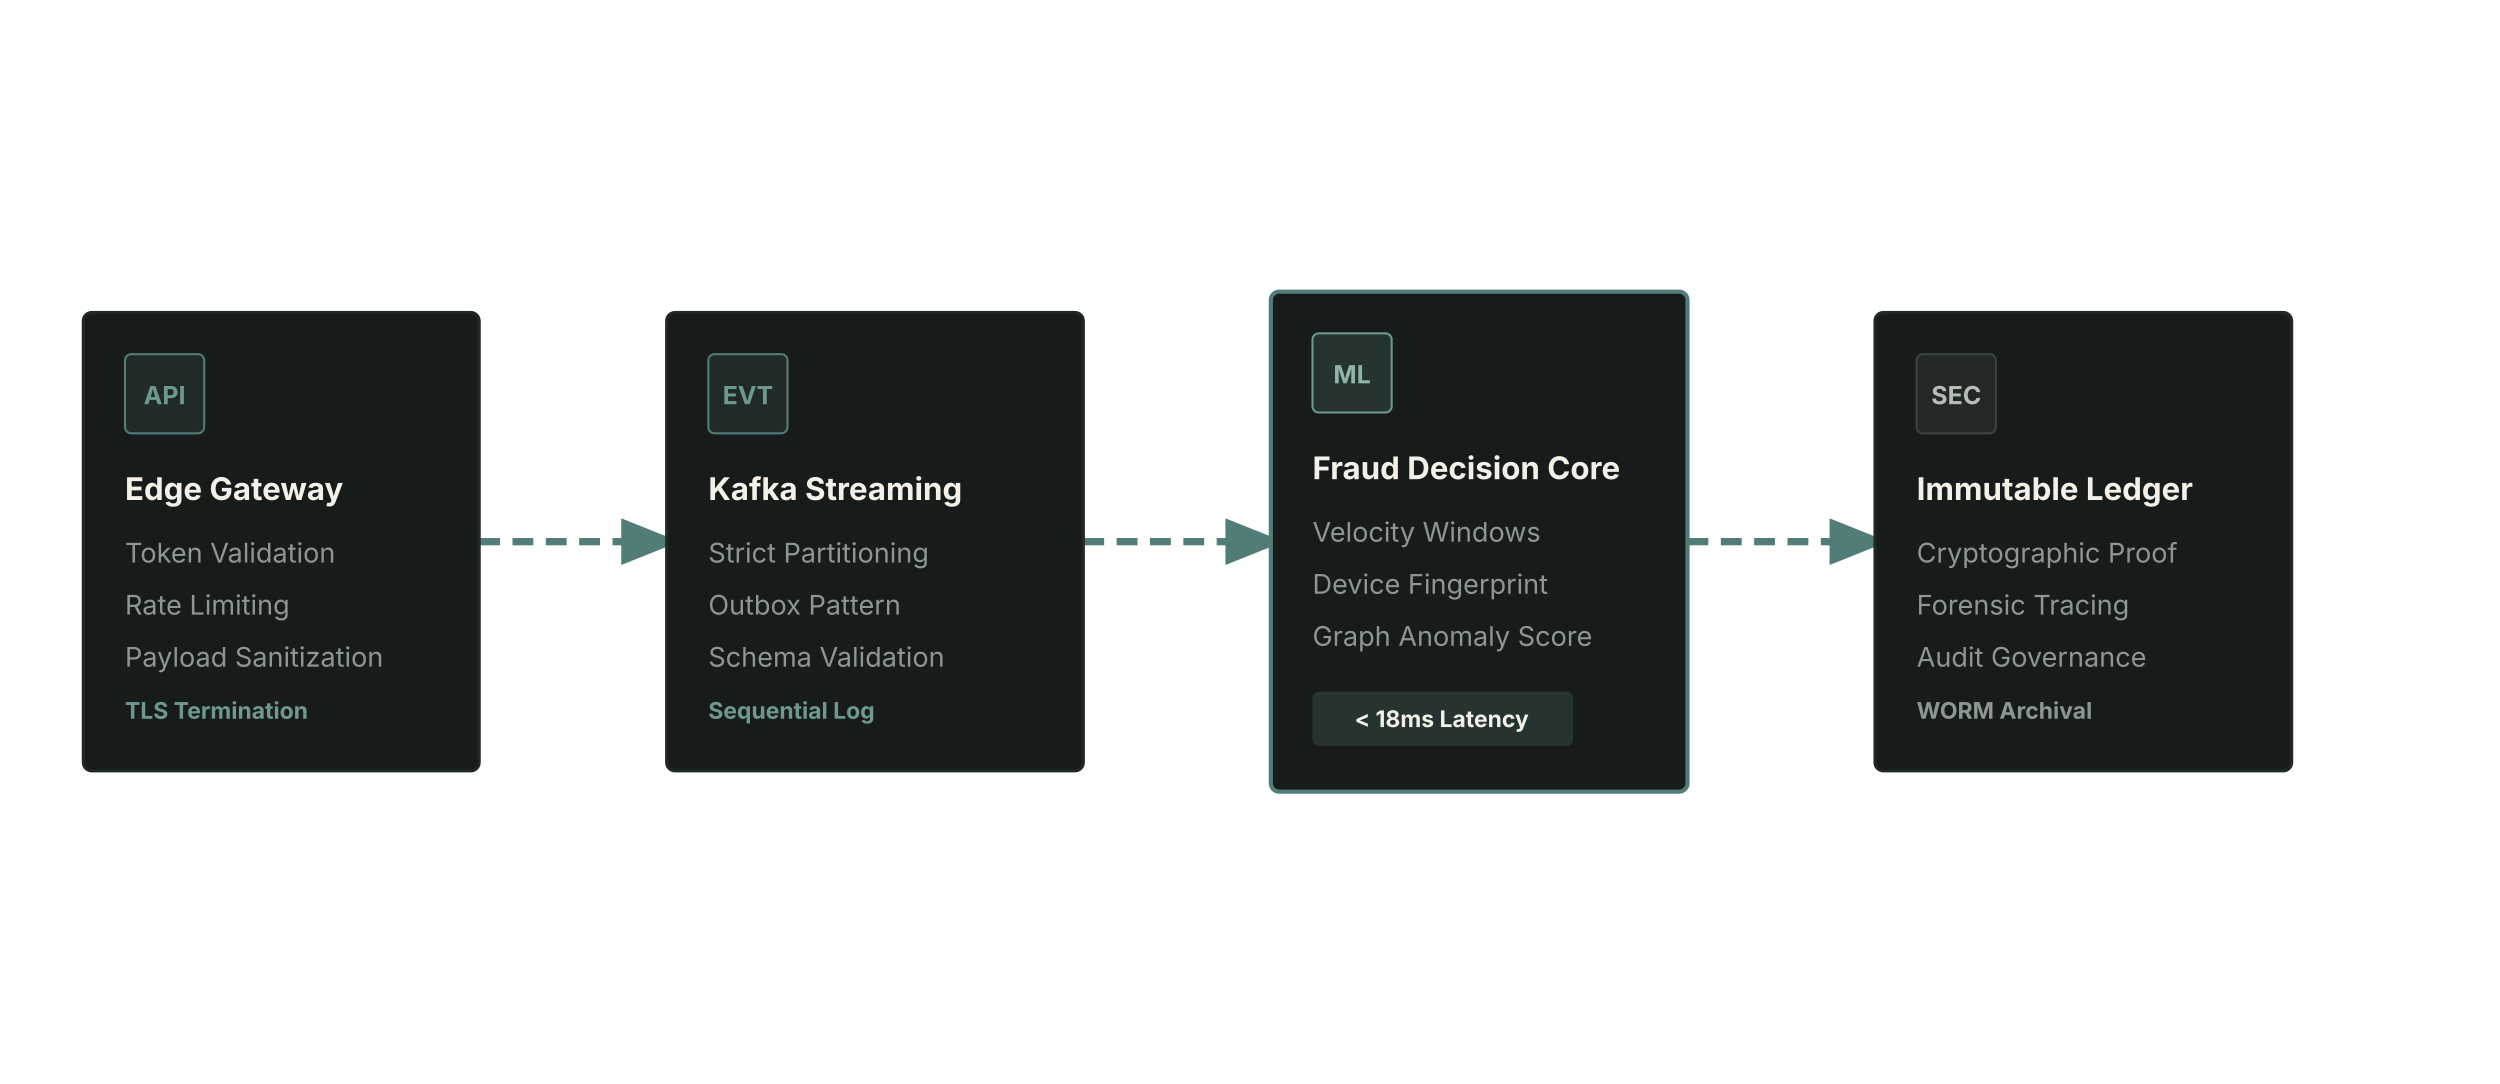
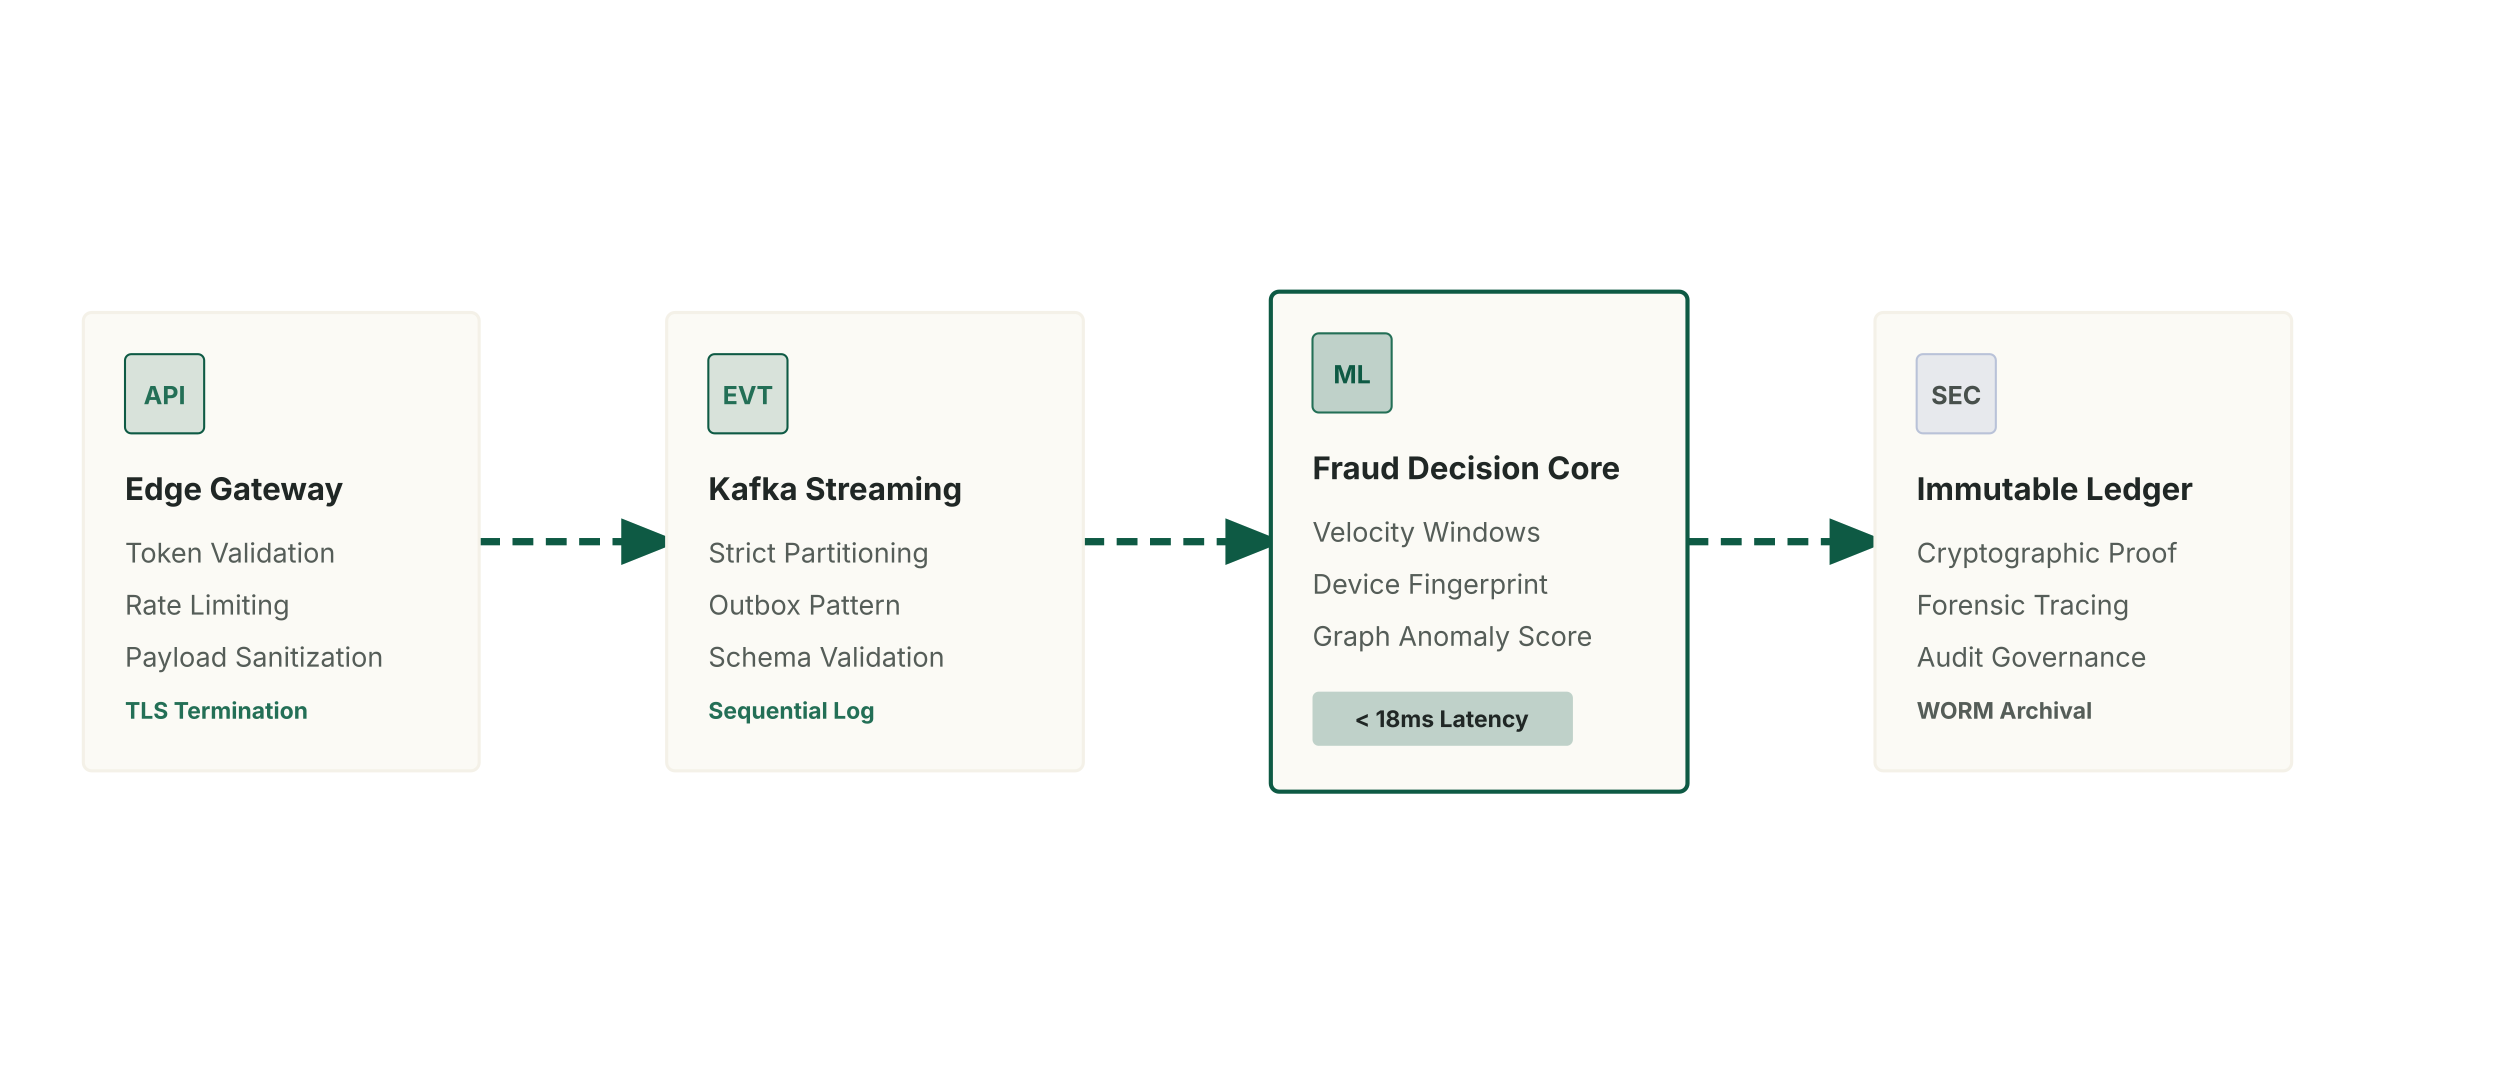
<svg xmlns="http://www.w3.org/2000/svg" dir="ltr" viewBox="0 0 1200 520" width="100%" height="100%">
  <defs>
    <linearGradient id="cardGrad1" x1="0%" y1="0%" x2="100%" y2="100%">
-       <stop offset="0%" stop-color="#171C1A" />
-       <stop offset="100%" stop-color="#171C1A" />
+       <stop offset="0%" stop-color="#FBFAF5" />
+       <stop offset="100%" stop-color="#FBFAF5" />
    </linearGradient>
    <marker id="arrowJade1" viewBox="0 0 10 10" refX="6" refY="5" markerWidth="8" markerHeight="8" orient="auto-start-reverse">
-       <path d="M 0 1 L 10 5 L 0 9 z" fill="#527C78" />
+       <path d="M 0 1 L 10 5 L 0 9 z" fill="#0E5A44" />
    </marker>
    <style>
      @keyframes flowDash { to { stroke-dashoffset: -32; } }
      .anim-flow { stroke-dasharray: 10, 6; animation: flowDash 1.4s linear infinite; }
      text { font-family: system-ui, -apple-system, sans-serif; }
    </style>
  </defs>
-   <path d="M 230 260 L 315 260" stroke="#527C78" stroke-width="3.5" fill="none" class="anim-flow" marker-end="url(#arrowJade1)" />
-   <path d="M 520 260 L 605 260" stroke="#527C78" stroke-width="3.5" fill="none" class="anim-flow" marker-end="url(#arrowJade1)" />
-   <path d="M 810 260 L 895 260" stroke="#527C78" stroke-width="3.5" fill="none" class="anim-flow" marker-end="url(#arrowJade1)" />
+   <path d="M 230 260 L 315 260" stroke="#0E5A44" stroke-width="3.5" fill="none" class="anim-flow" marker-end="url(#arrowJade1)" />
+   <path d="M 520 260 L 605 260" stroke="#0E5A44" stroke-width="3.5" fill="none" class="anim-flow" marker-end="url(#arrowJade1)" />
+   <path d="M 810 260 L 895 260" stroke="#0E5A44" stroke-width="3.5" fill="none" class="anim-flow" marker-end="url(#arrowJade1)" />
  <g transform="translate(40, 150)">
-     <rect width="190" height="220" rx="4" fill="url(#cardGrad1)" stroke="#202725" stroke-width="1.5" />
-     <rect x="20" y="20" width="38" height="38" rx="3" fill="#527C78" fill-opacity="0.15" stroke="#527C78" stroke-width="1" />
-     <text x="39" y="44" fill="#6E9792" font-size="12" font-weight="bold" text-anchor="middle">API</text>
-     <text x="20" y="90" fill="#F3F0E8" font-size="15" font-weight="bold">Edge Gateway</text>
-     <text x="20" y="120" fill="#8C9790" font-size="13">Token Validation</text>
-     <text x="20" y="145" fill="#8C9790" font-size="13">Rate Limiting</text>
-     <text x="20" y="170" fill="#8C9790" font-size="13">Payload Sanitization</text>
-     <text x="20" y="195" fill="#6E9792" font-size="11" font-weight="bold">TLS Termination</text>
+     <rect width="190" height="220" rx="4" fill="url(#cardGrad1)" stroke="#F4F1E8" stroke-width="1.5" />
+     <rect x="20" y="20" width="38" height="38" rx="3" fill="#0E5A44" fill-opacity="0.15" stroke="#0E5A44" stroke-width="1" />
+     <text x="39" y="44" fill="#236F56" font-size="12" font-weight="bold" text-anchor="middle">API</text>
+     <text x="20" y="90" fill="#202725" font-size="15" font-weight="bold">Edge Gateway</text>
+     <text x="20" y="120" fill="#555D58" font-size="13">Token Validation</text>
+     <text x="20" y="145" fill="#555D58" font-size="13">Rate Limiting</text>
+     <text x="20" y="170" fill="#555D58" font-size="13">Payload Sanitization</text>
+     <text x="20" y="195" fill="#236F56" font-size="11" font-weight="bold">TLS Termination</text>
  </g>
  <g transform="translate(320, 150)">
-     <rect width="200" height="220" rx="4" fill="url(#cardGrad1)" stroke="#202725" stroke-width="1.5" />
-     <rect x="20" y="20" width="38" height="38" rx="3" fill="#527C78" fill-opacity="0.15" stroke="#527C78" stroke-width="1" />
-     <text x="39" y="44" fill="#6E9792" font-size="12" font-weight="bold" text-anchor="middle">EVT</text>
-     <text x="20" y="90" fill="#F3F0E8" font-size="15" font-weight="bold">Kafka Streaming</text>
-     <text x="20" y="120" fill="#8C9790" font-size="13">Strict Partitioning</text>
-     <text x="20" y="145" fill="#8C9790" font-size="13">Outbox Pattern</text>
-     <text x="20" y="170" fill="#8C9790" font-size="13">Schema Validation</text>
-     <text x="20" y="195" fill="#6E9792" font-size="11" font-weight="bold">Sequential Log</text>
+     <rect width="200" height="220" rx="4" fill="url(#cardGrad1)" stroke="#F4F1E8" stroke-width="1.5" />
+     <rect x="20" y="20" width="38" height="38" rx="3" fill="#0E5A44" fill-opacity="0.15" stroke="#0E5A44" stroke-width="1" />
+     <text x="39" y="44" fill="#236F56" font-size="12" font-weight="bold" text-anchor="middle">EVT</text>
+     <text x="20" y="90" fill="#202725" font-size="15" font-weight="bold">Kafka Streaming</text>
+     <text x="20" y="120" fill="#555D58" font-size="13">Strict Partitioning</text>
+     <text x="20" y="145" fill="#555D58" font-size="13">Outbox Pattern</text>
+     <text x="20" y="170" fill="#555D58" font-size="13">Schema Validation</text>
+     <text x="20" y="195" fill="#236F56" font-size="11" font-weight="bold">Sequential Log</text>
  </g>
  <g transform="translate(610, 140)">
-     <rect width="200" height="240" rx="4" fill="url(#cardGrad1)" stroke="#527C78" stroke-width="2" />
-     <rect x="20" y="20" width="38" height="38" rx="3" fill="#527C78" fill-opacity="0.25" stroke="#6E9792" stroke-width="1" />
-     <text x="39" y="44" fill="#8FB4AA" font-size="12" font-weight="bold" text-anchor="middle">ML</text>
-     <text x="20" y="90" fill="#F3F0E8" font-size="15" font-weight="bold">Fraud Decision Core</text>
-     <text x="20" y="120" fill="#8C9790" font-size="13">Velocity Windows</text>
-     <text x="20" y="145" fill="#8C9790" font-size="13">Device Fingerprint</text>
-     <text x="20" y="170" fill="#8C9790" font-size="13">Graph Anomaly Score</text>
-     <rect x="20" y="192" width="125" height="26" rx="3" fill="#527C78" fill-opacity="0.25" />
-     <text x="82" y="209" fill="#F3F0E8" font-size="11" font-weight="bold" text-anchor="middle">&lt; 18ms Latency</text>
+     <rect width="200" height="240" rx="4" fill="url(#cardGrad1)" stroke="#0E5A44" stroke-width="2" />
+     <rect x="20" y="20" width="38" height="38" rx="3" fill="#0E5A44" fill-opacity="0.25" stroke="#236F56" stroke-width="1" />
+     <text x="39" y="44" fill="#0E5A44" font-size="12" font-weight="bold" text-anchor="middle">ML</text>
+     <text x="20" y="90" fill="#202725" font-size="15" font-weight="bold">Fraud Decision Core</text>
+     <text x="20" y="120" fill="#555D58" font-size="13">Velocity Windows</text>
+     <text x="20" y="145" fill="#555D58" font-size="13">Device Fingerprint</text>
+     <text x="20" y="170" fill="#555D58" font-size="13">Graph Anomaly Score</text>
+     <rect x="20" y="192" width="125" height="26" rx="3" fill="#0E5A44" fill-opacity="0.25" />
+     <text x="82" y="209" fill="#202725" font-size="11" font-weight="bold" text-anchor="middle">&lt; 18ms Latency</text>
  </g>
  <g transform="translate(900, 150)">
-     <rect width="200" height="220" rx="4" fill="url(#cardGrad1)" stroke="#202725" stroke-width="1.5" />
-     <rect x="20" y="20" width="38" height="38" rx="3" fill="#3A4441" fill-opacity="0.3" stroke="#3A4441" stroke-width="1" />
-     <text x="39" y="44" fill="#B5BDB6" font-size="12" font-weight="bold" text-anchor="middle">SEC</text>
-     <text x="20" y="90" fill="#F3F0E8" font-size="15" font-weight="bold">Immutable Ledger</text>
-     <text x="20" y="120" fill="#8C9790" font-size="13">Cryptographic Proof</text>
-     <text x="20" y="145" fill="#8C9790" font-size="13">Forensic Tracing</text>
-     <text x="20" y="170" fill="#8C9790" font-size="13">Audit Governance</text>
-     <text x="20" y="195" fill="#8C9790" font-size="11" font-weight="bold">WORM Archival</text>
+     <rect width="200" height="220" rx="4" fill="url(#cardGrad1)" stroke="#F4F1E8" stroke-width="1.5" />
+     <rect x="20" y="20" width="38" height="38" rx="3" fill="#B9C2D8" fill-opacity="0.3" stroke="#B9C2D8" stroke-width="1" />
+     <text x="39" y="44" fill="#48504C" font-size="12" font-weight="bold" text-anchor="middle">SEC</text>
+     <text x="20" y="90" fill="#202725" font-size="15" font-weight="bold">Immutable Ledger</text>
+     <text x="20" y="120" fill="#555D58" font-size="13">Cryptographic Proof</text>
+     <text x="20" y="145" fill="#555D58" font-size="13">Forensic Tracing</text>
+     <text x="20" y="170" fill="#555D58" font-size="13">Audit Governance</text>
+     <text x="20" y="195" fill="#555D58" font-size="11" font-weight="bold">WORM Archival</text>
  </g>
</svg>
